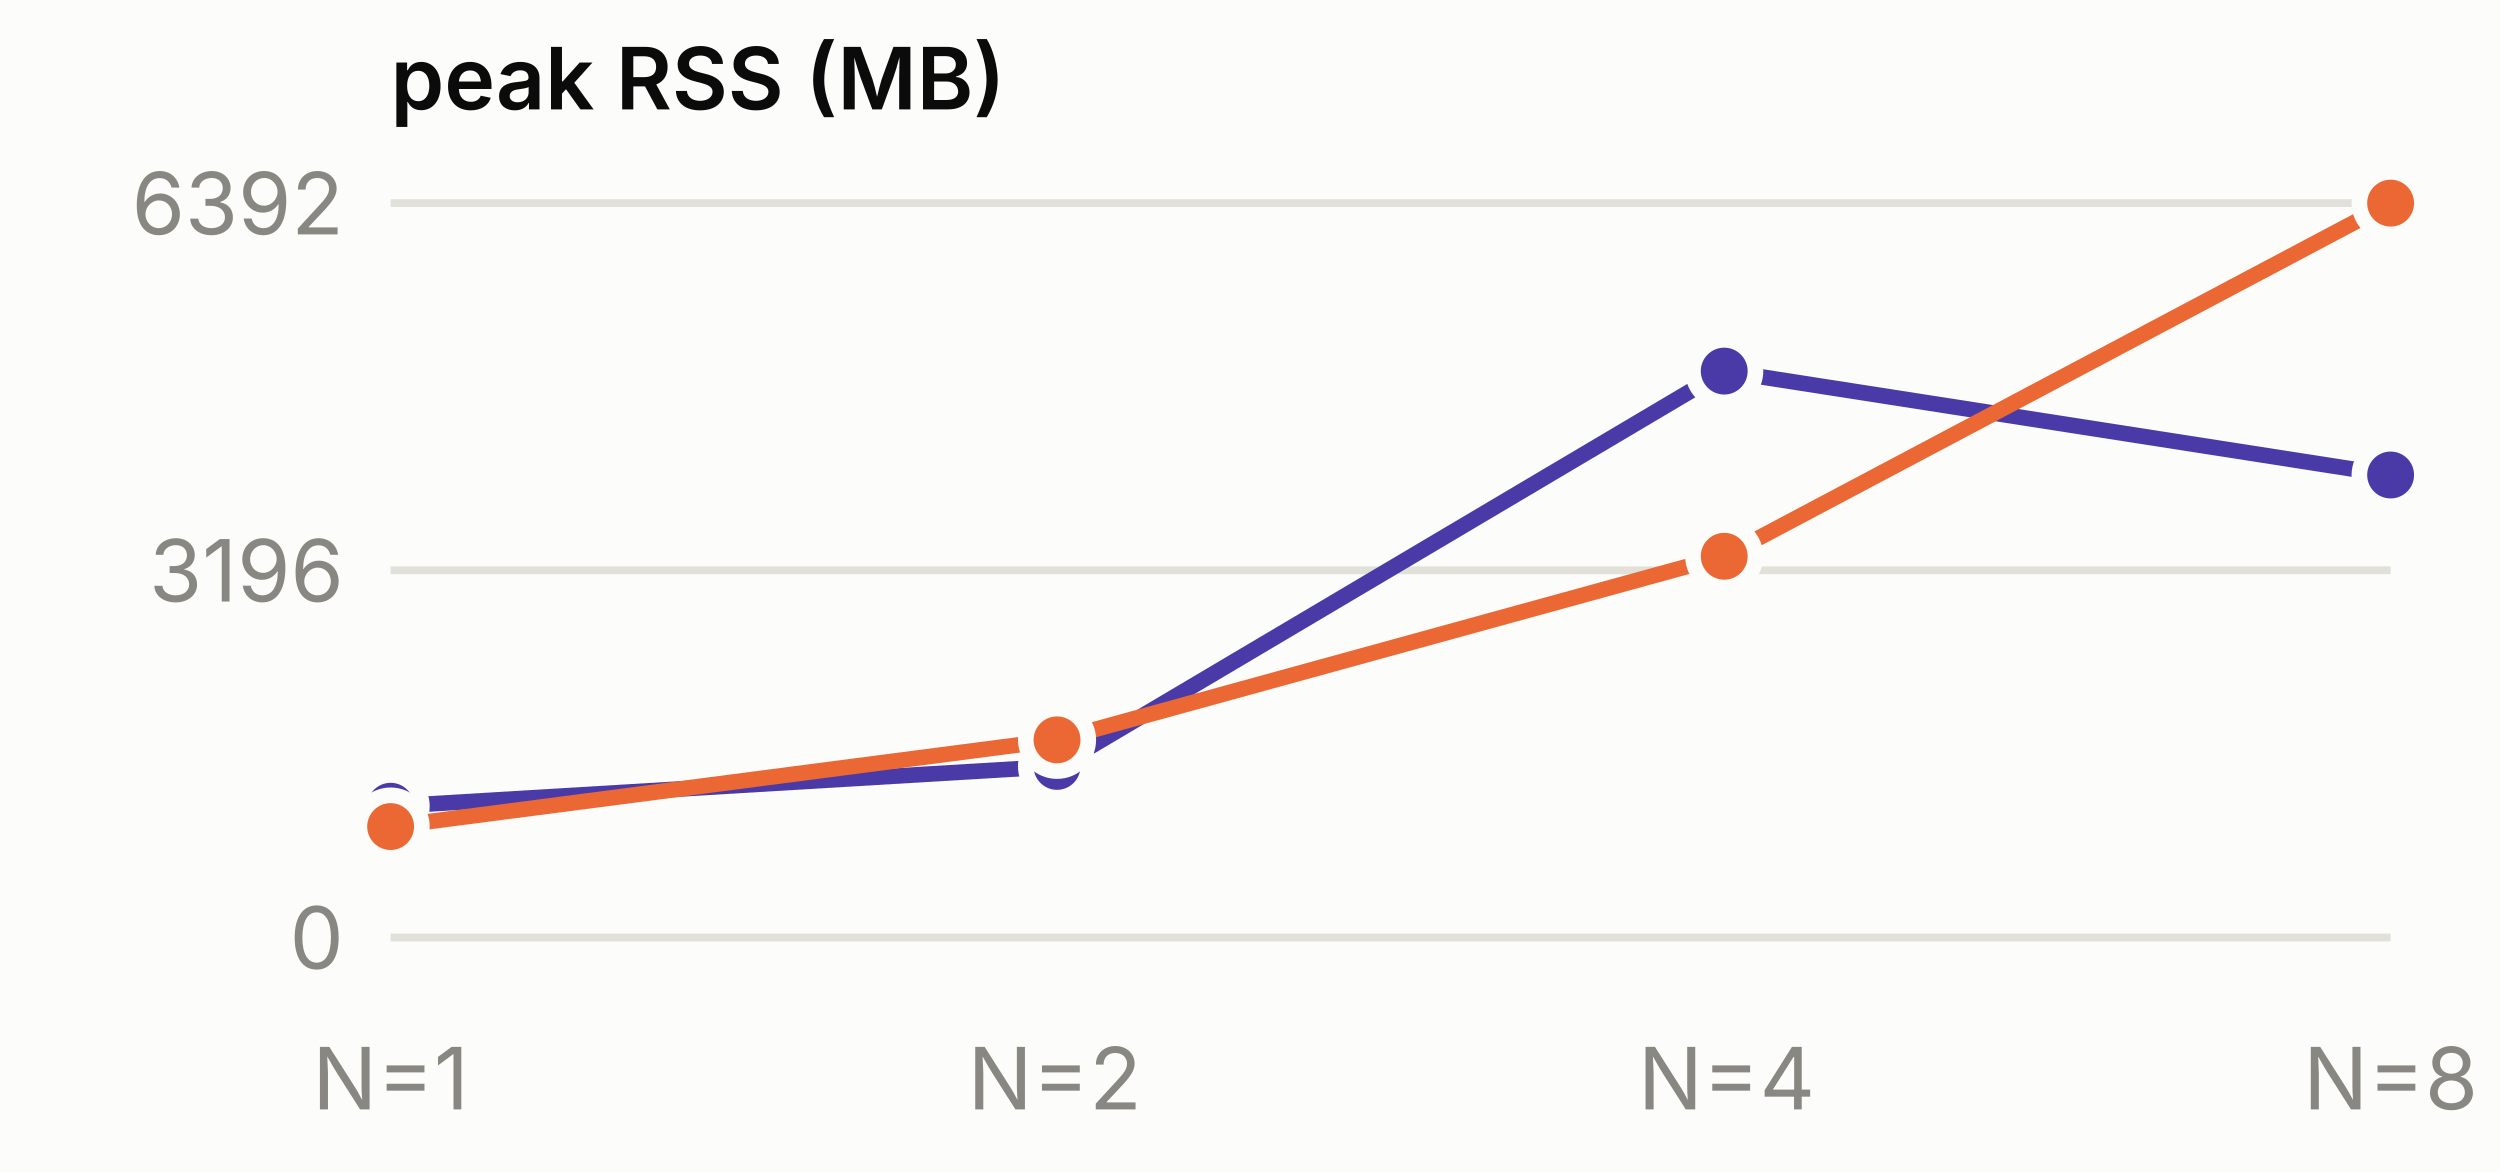
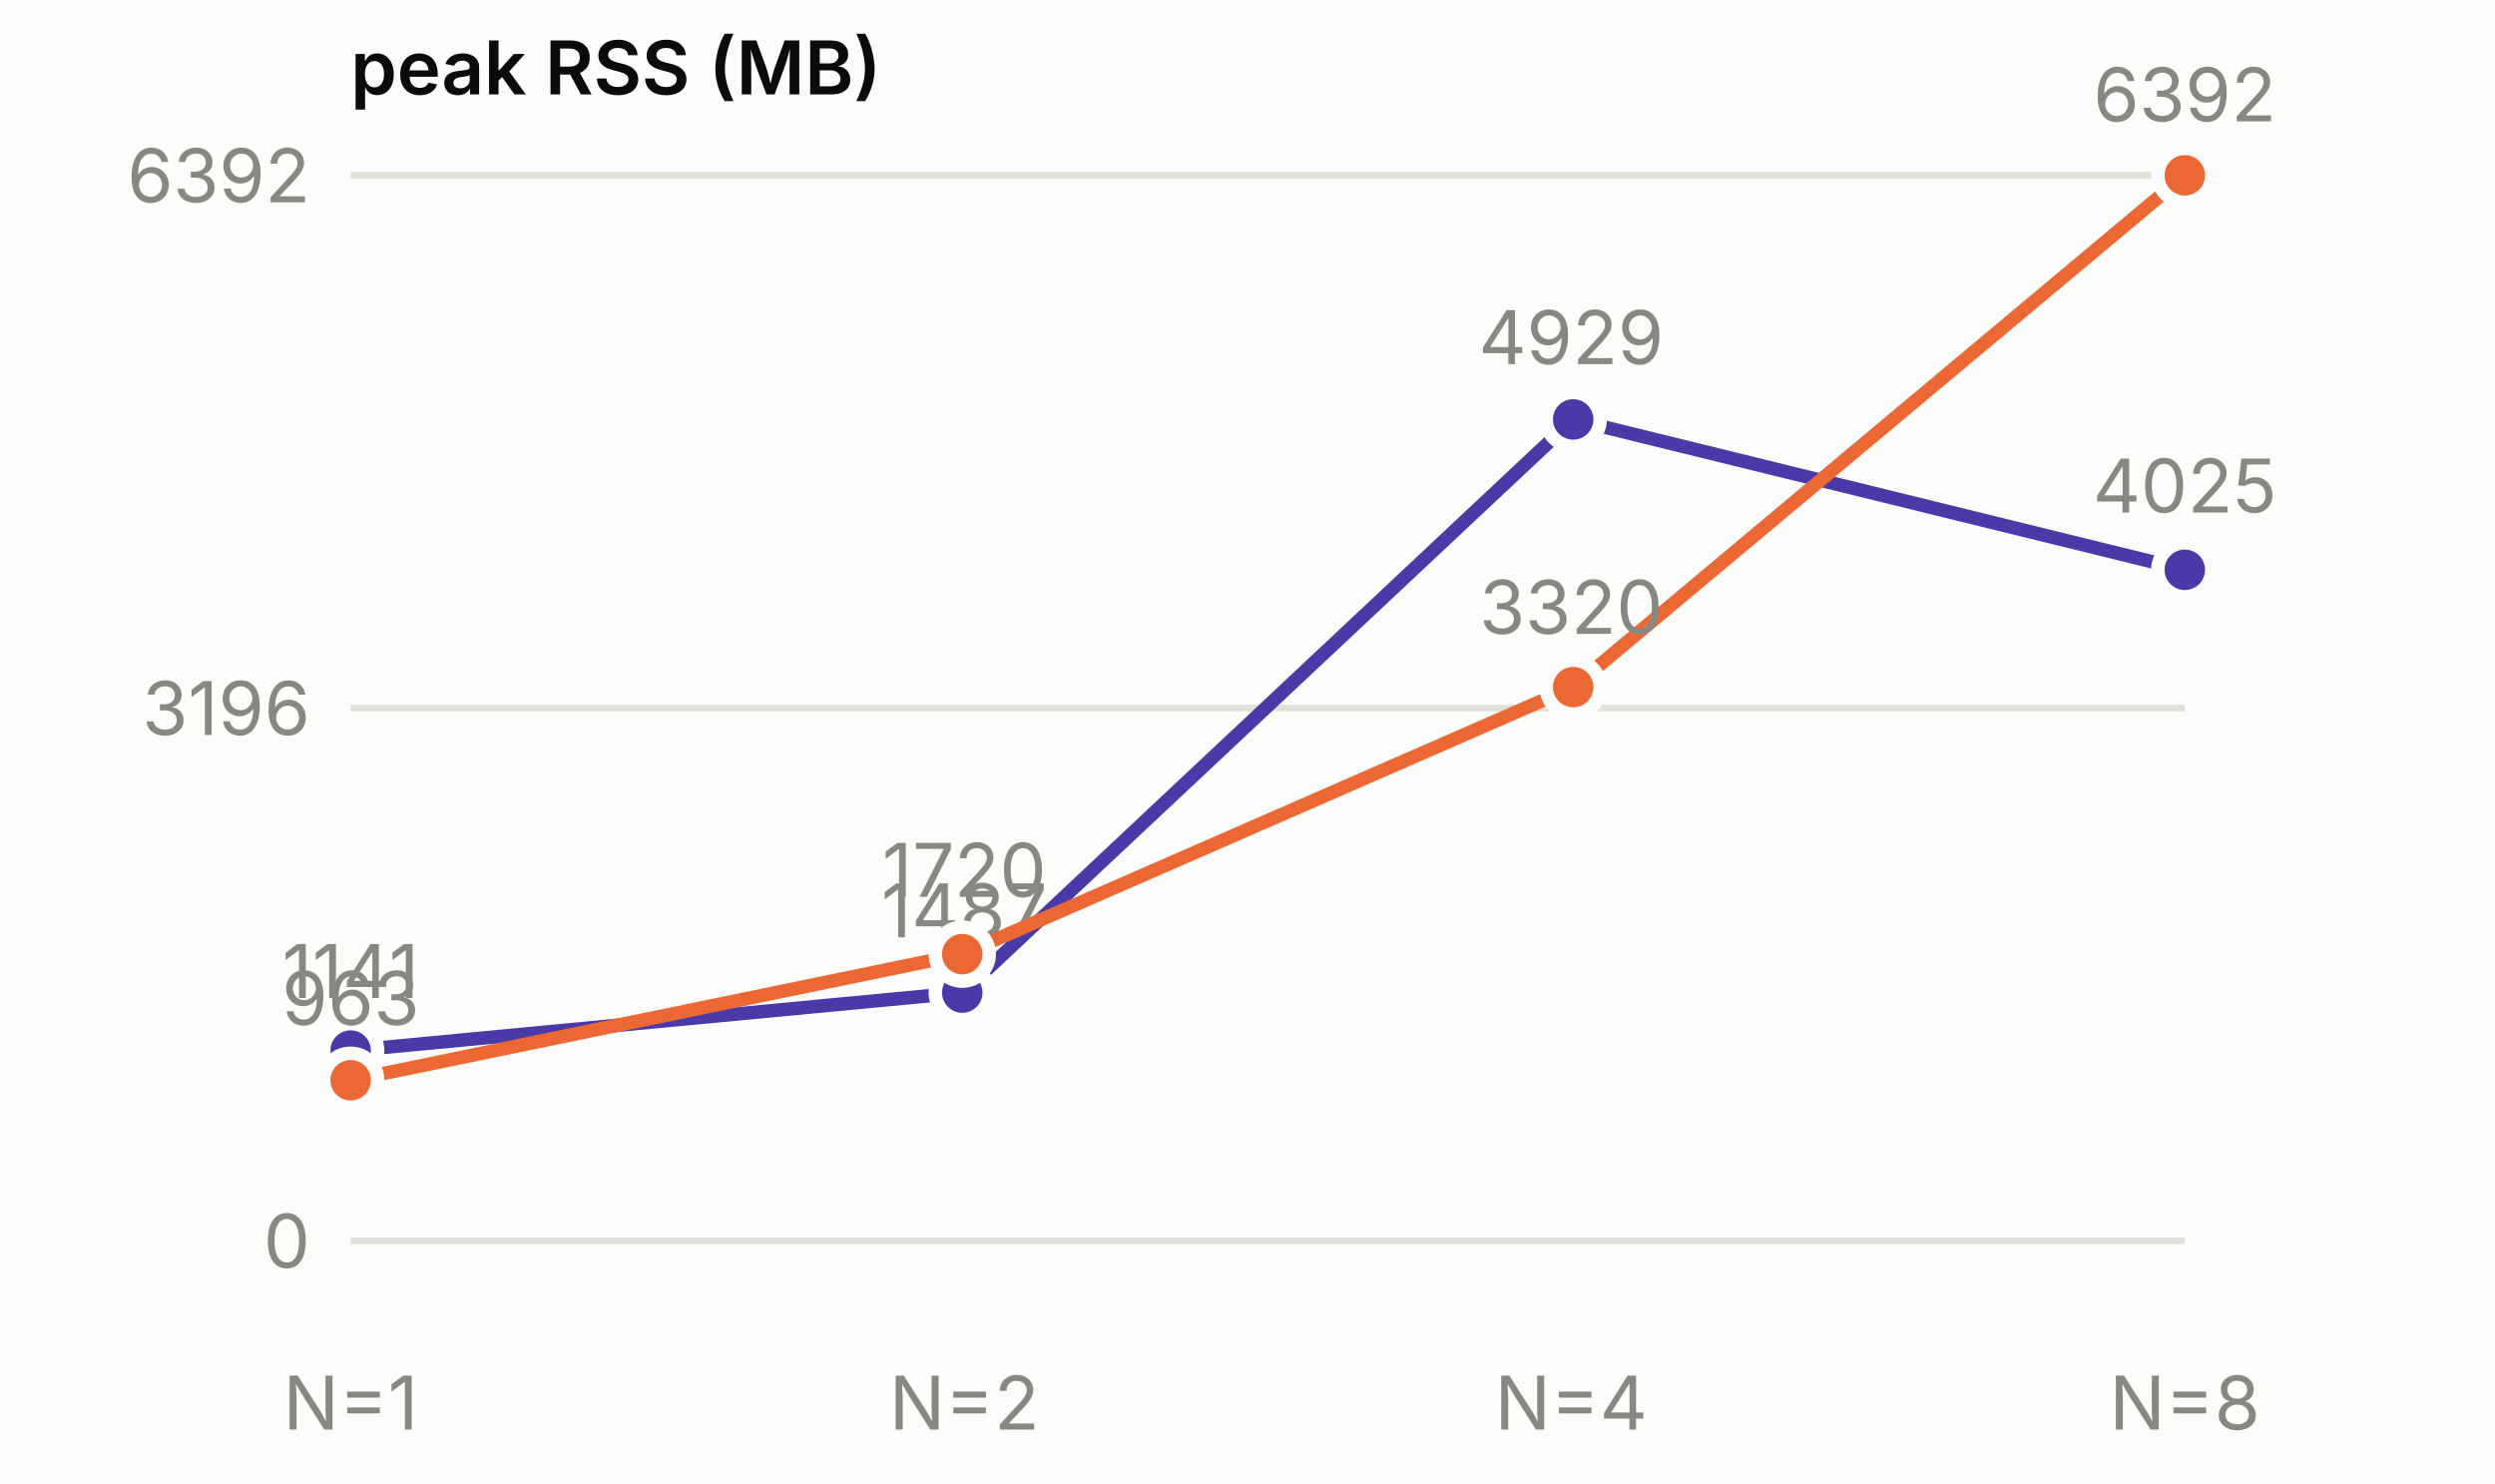
- <svg viewBox="0 0 320 150" width="320" role="img" aria-label="peak RSS (MB) vs N agents">
+ <svg viewBox="0 0 370 220" width="370" role="img" aria-label="peak RSS (MB) vs N parallel agents">
  <style>
text { fill:#52514e; font:11px system-ui,-apple-system,'Segoe UI',sans-serif; }
.tick { fill:#898781; font-variant-numeric:tabular-nums; }
.vlab { fill:#0b0b0b; font-weight:600; }
.grid { stroke:#e1e0d9; stroke-width:1; }
.axis { stroke:#c3c2b7; stroke-width:1; }
</style>
  <rect width="100%" height="100%" fill="#fcfcfb" />
-   <text x="50" y="14" class="vlab">peak RSS (MB)</text>
-   <line class="grid" x1="50" y1="120" x2="306" y2="120" />
-   <text class="tick" x="44" y="124" text-anchor="end">0</text>
-   <line class="grid" x1="50" y1="73" x2="306" y2="73" />
-   <text class="tick" x="44" y="77" text-anchor="end">3196</text>
-   <line class="grid" x1="50" y1="26" x2="306" y2="26" />
-   <text class="tick" x="44" y="30" text-anchor="end">6392</text>
-   <text class="tick" x="50" y="142" text-anchor="middle">N=1</text>
-   <text class="tick" x="135" y="142" text-anchor="middle">N=2</text>
-   <text class="tick" x="221" y="142" text-anchor="middle">N=4</text>
-   <text class="tick" x="306" y="142" text-anchor="middle">N=8</text>
-   <path d="M50.0,103.2 L135.3,98.1 L220.7,47.5 L306.0,60.8" fill="none" stroke="#4a3aa7" stroke-width="2" stroke-linejoin="round" stroke-linecap="round" />
-   <circle cx="50.0" cy="103.2" r="4" fill="#4a3aa7" stroke="#fcfcfb" stroke-width="2" />
-   <circle cx="135.3" cy="98.1" r="4" fill="#4a3aa7" stroke="#fcfcfb" stroke-width="2" />
-   <circle cx="220.7" cy="47.5" r="4" fill="#4a3aa7" stroke="#fcfcfb" stroke-width="2" />
-   <circle cx="306.0" cy="60.8" r="4" fill="#4a3aa7" stroke="#fcfcfb" stroke-width="2" />
-   <path d="M50.0,105.8 L135.3,94.7 L220.7,71.2 L306.0,26.0" fill="none" stroke="#eb6834" stroke-width="2" stroke-linejoin="round" stroke-linecap="round" />
-   <circle cx="50.0" cy="105.8" r="4" fill="#eb6834" stroke="#fcfcfb" stroke-width="2" />
-   <circle cx="135.3" cy="94.7" r="4" fill="#eb6834" stroke="#fcfcfb" stroke-width="2" />
-   <circle cx="220.7" cy="71.2" r="4" fill="#eb6834" stroke="#fcfcfb" stroke-width="2" />
-   <circle cx="306.0" cy="26.0" r="4" fill="#eb6834" stroke="#fcfcfb" stroke-width="2" />
+   <text x="52" y="14" class="vlab">peak RSS (MB)</text>
+   <line class="grid" x1="52" y1="184" x2="324" y2="184" />
+   <text class="tick" x="46" y="188" text-anchor="end">0</text>
+   <line class="grid" x1="52" y1="105" x2="324" y2="105" />
+   <text class="tick" x="46" y="109" text-anchor="end">3196</text>
+   <line class="grid" x1="52" y1="26" x2="324" y2="26" />
+   <text class="tick" x="46" y="30" text-anchor="end">6392</text>
+   <text class="tick" x="52" y="212" text-anchor="middle">N=1</text>
+   <text class="tick" x="143" y="212" text-anchor="middle">N=2</text>
+   <text class="tick" x="233" y="212" text-anchor="middle">N=4</text>
+   <text class="tick" x="324" y="212" text-anchor="middle">N=8</text>
+   <path d="M52.0,155.8 L142.7,147.2 L233.3,62.2 L324.0,84.5" fill="none" stroke="#4a3aa7" stroke-width="2" stroke-linejoin="round" stroke-linecap="round" />
+   <circle cx="52.0" cy="155.8" r="4" fill="#4a3aa7" stroke="#fcfcfb" stroke-width="2" />
+   <text class="tick" x="52" y="148" text-anchor="middle">1141</text>
+   <circle cx="142.7" cy="147.2" r="4" fill="#4a3aa7" stroke="#fcfcfb" stroke-width="2" />
+   <text class="tick" x="143" y="139" text-anchor="middle">1487</text>
+   <circle cx="233.3" cy="62.2" r="4" fill="#4a3aa7" stroke="#fcfcfb" stroke-width="2" />
+   <text class="tick" x="233" y="54" text-anchor="middle">4929</text>
+   <circle cx="324.0" cy="84.5" r="4" fill="#4a3aa7" stroke="#fcfcfb" stroke-width="2" />
+   <text class="tick" x="324" y="76" text-anchor="middle">4025</text>
+   <path d="M52.0,160.2 L142.7,141.5 L233.3,101.9 L324.0,26.0" fill="none" stroke="#eb6834" stroke-width="2" stroke-linejoin="round" stroke-linecap="round" />
+   <circle cx="52.0" cy="160.2" r="4" fill="#eb6834" stroke="#fcfcfb" stroke-width="2" />
+   <text class="tick" x="52" y="152" text-anchor="middle">963</text>
+   <circle cx="142.7" cy="141.5" r="4" fill="#eb6834" stroke="#fcfcfb" stroke-width="2" />
+   <text class="tick" x="143" y="133" text-anchor="middle">1720</text>
+   <circle cx="233.3" cy="101.9" r="4" fill="#eb6834" stroke="#fcfcfb" stroke-width="2" />
+   <text class="tick" x="233" y="94" text-anchor="middle">3320</text>
+   <circle cx="324.0" cy="26.0" r="4" fill="#eb6834" stroke="#fcfcfb" stroke-width="2" />
+   <text class="tick" x="324" y="18" text-anchor="middle">6392</text>
</svg>
